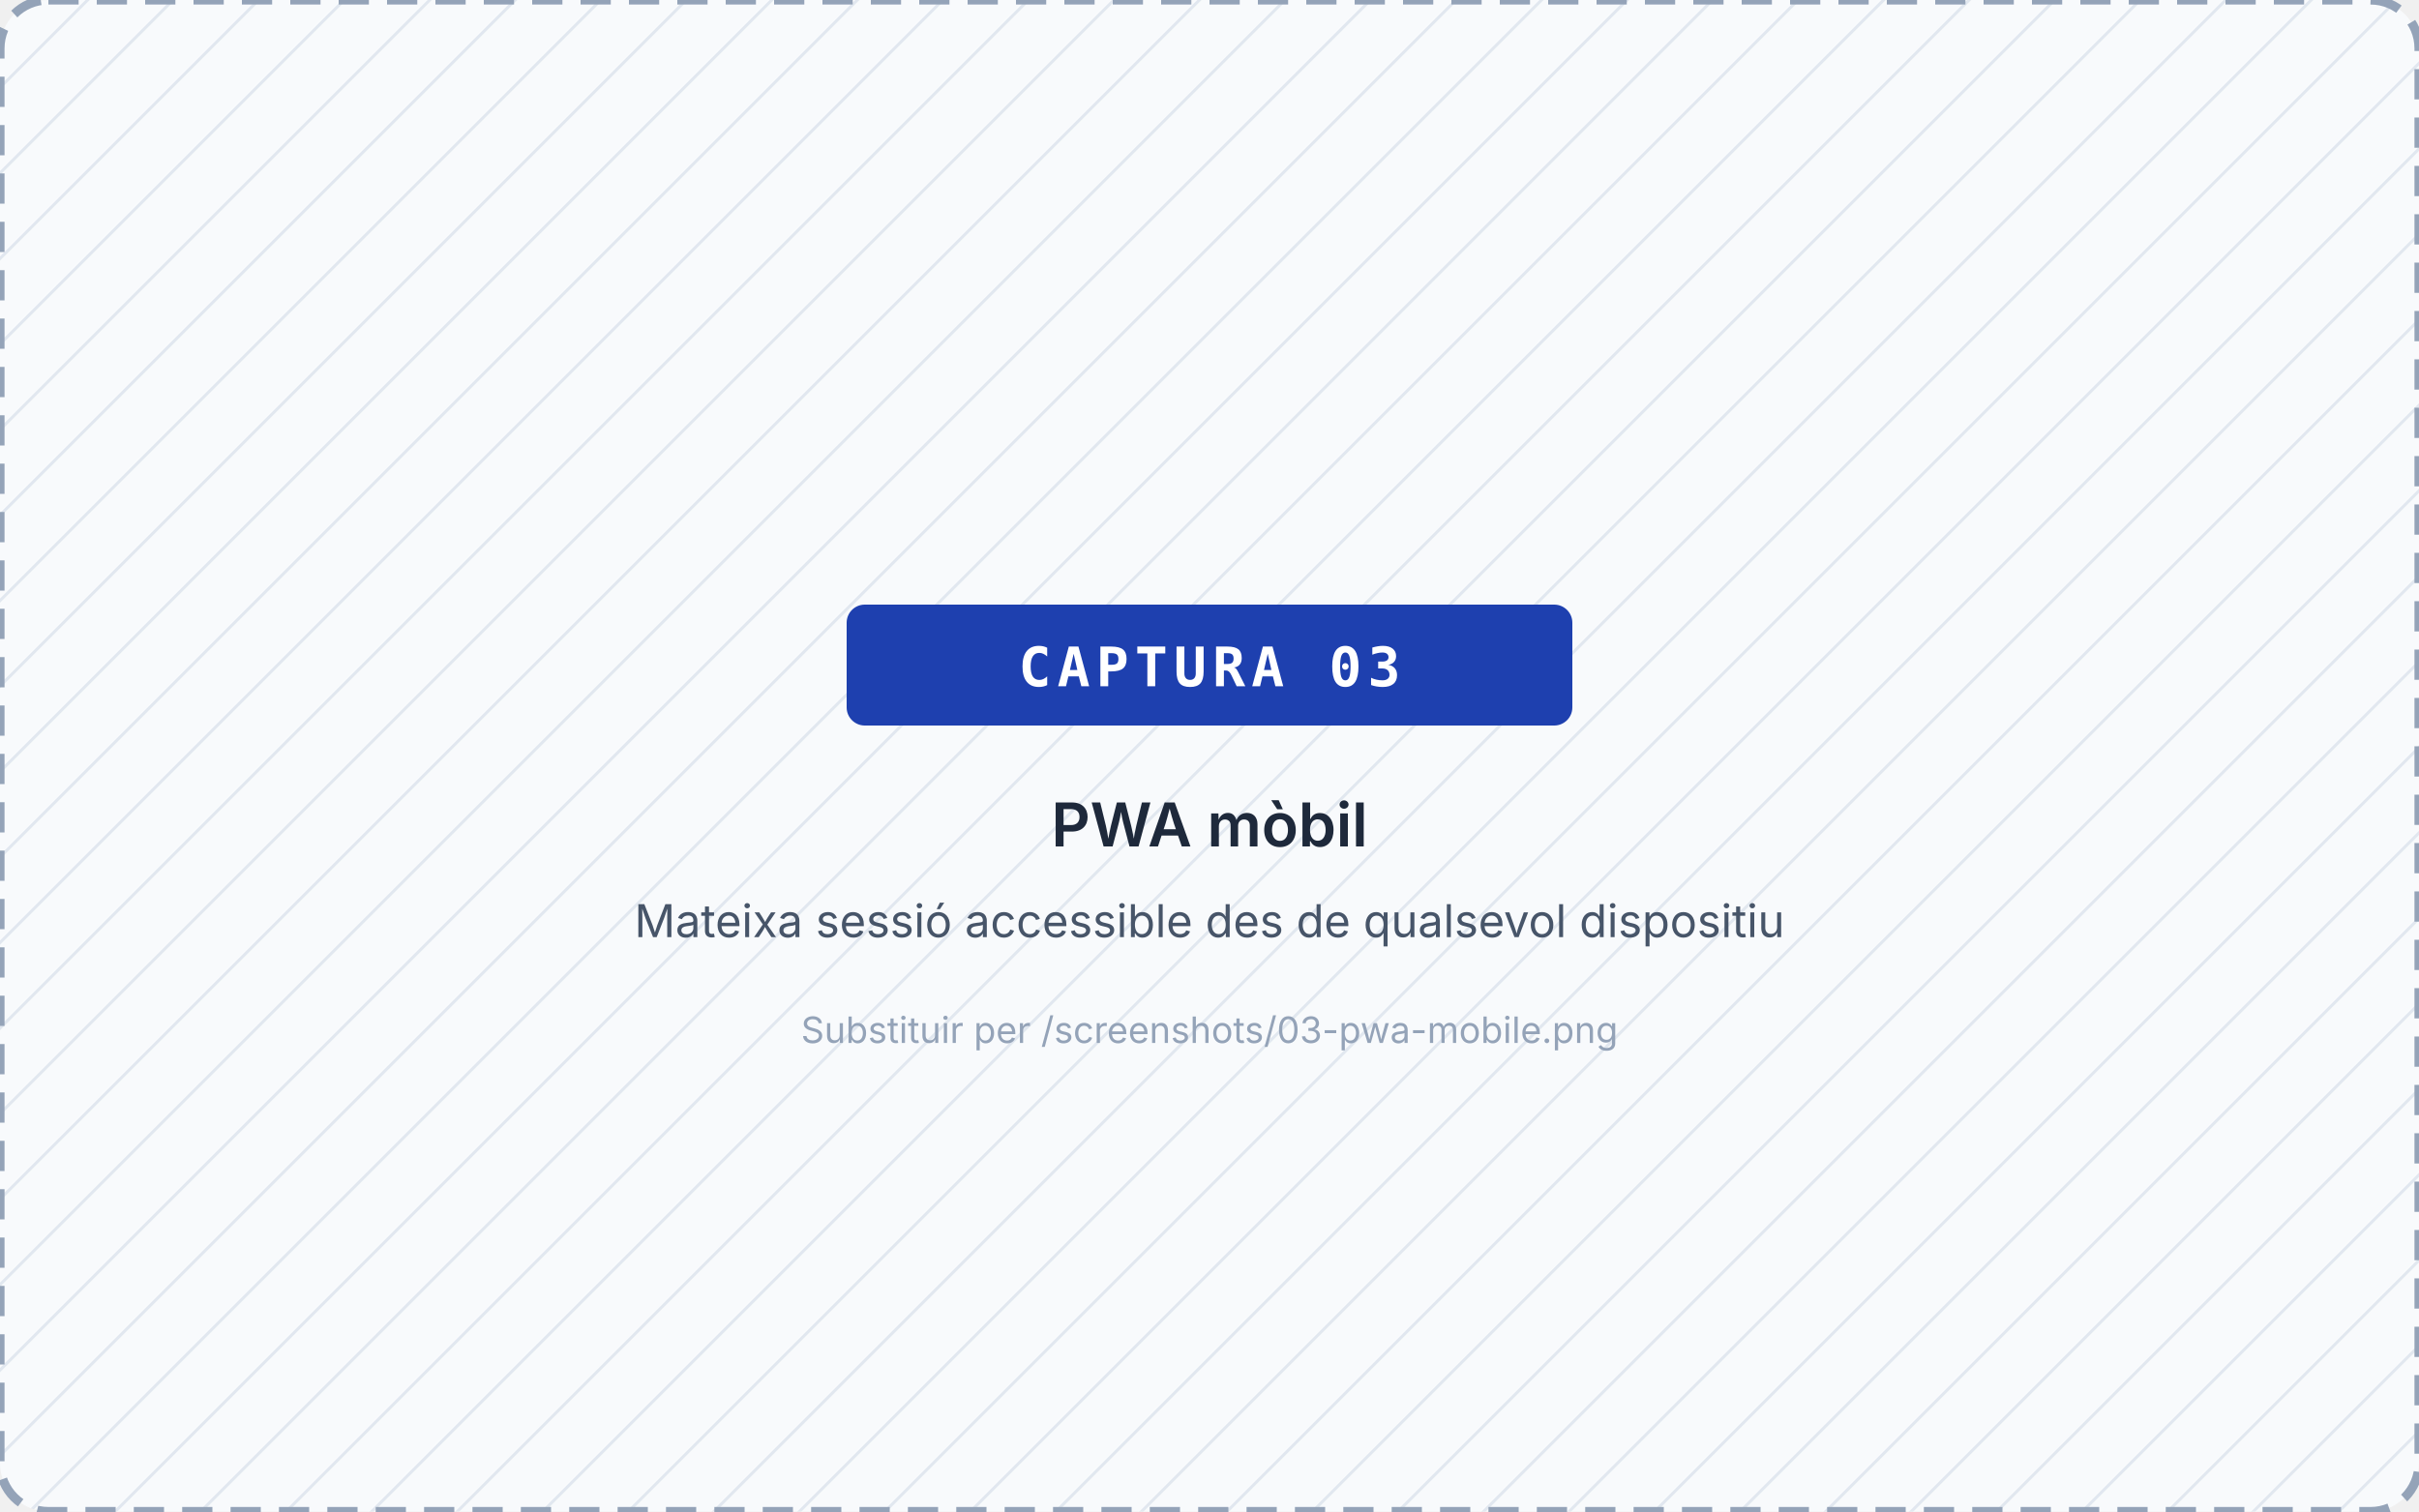
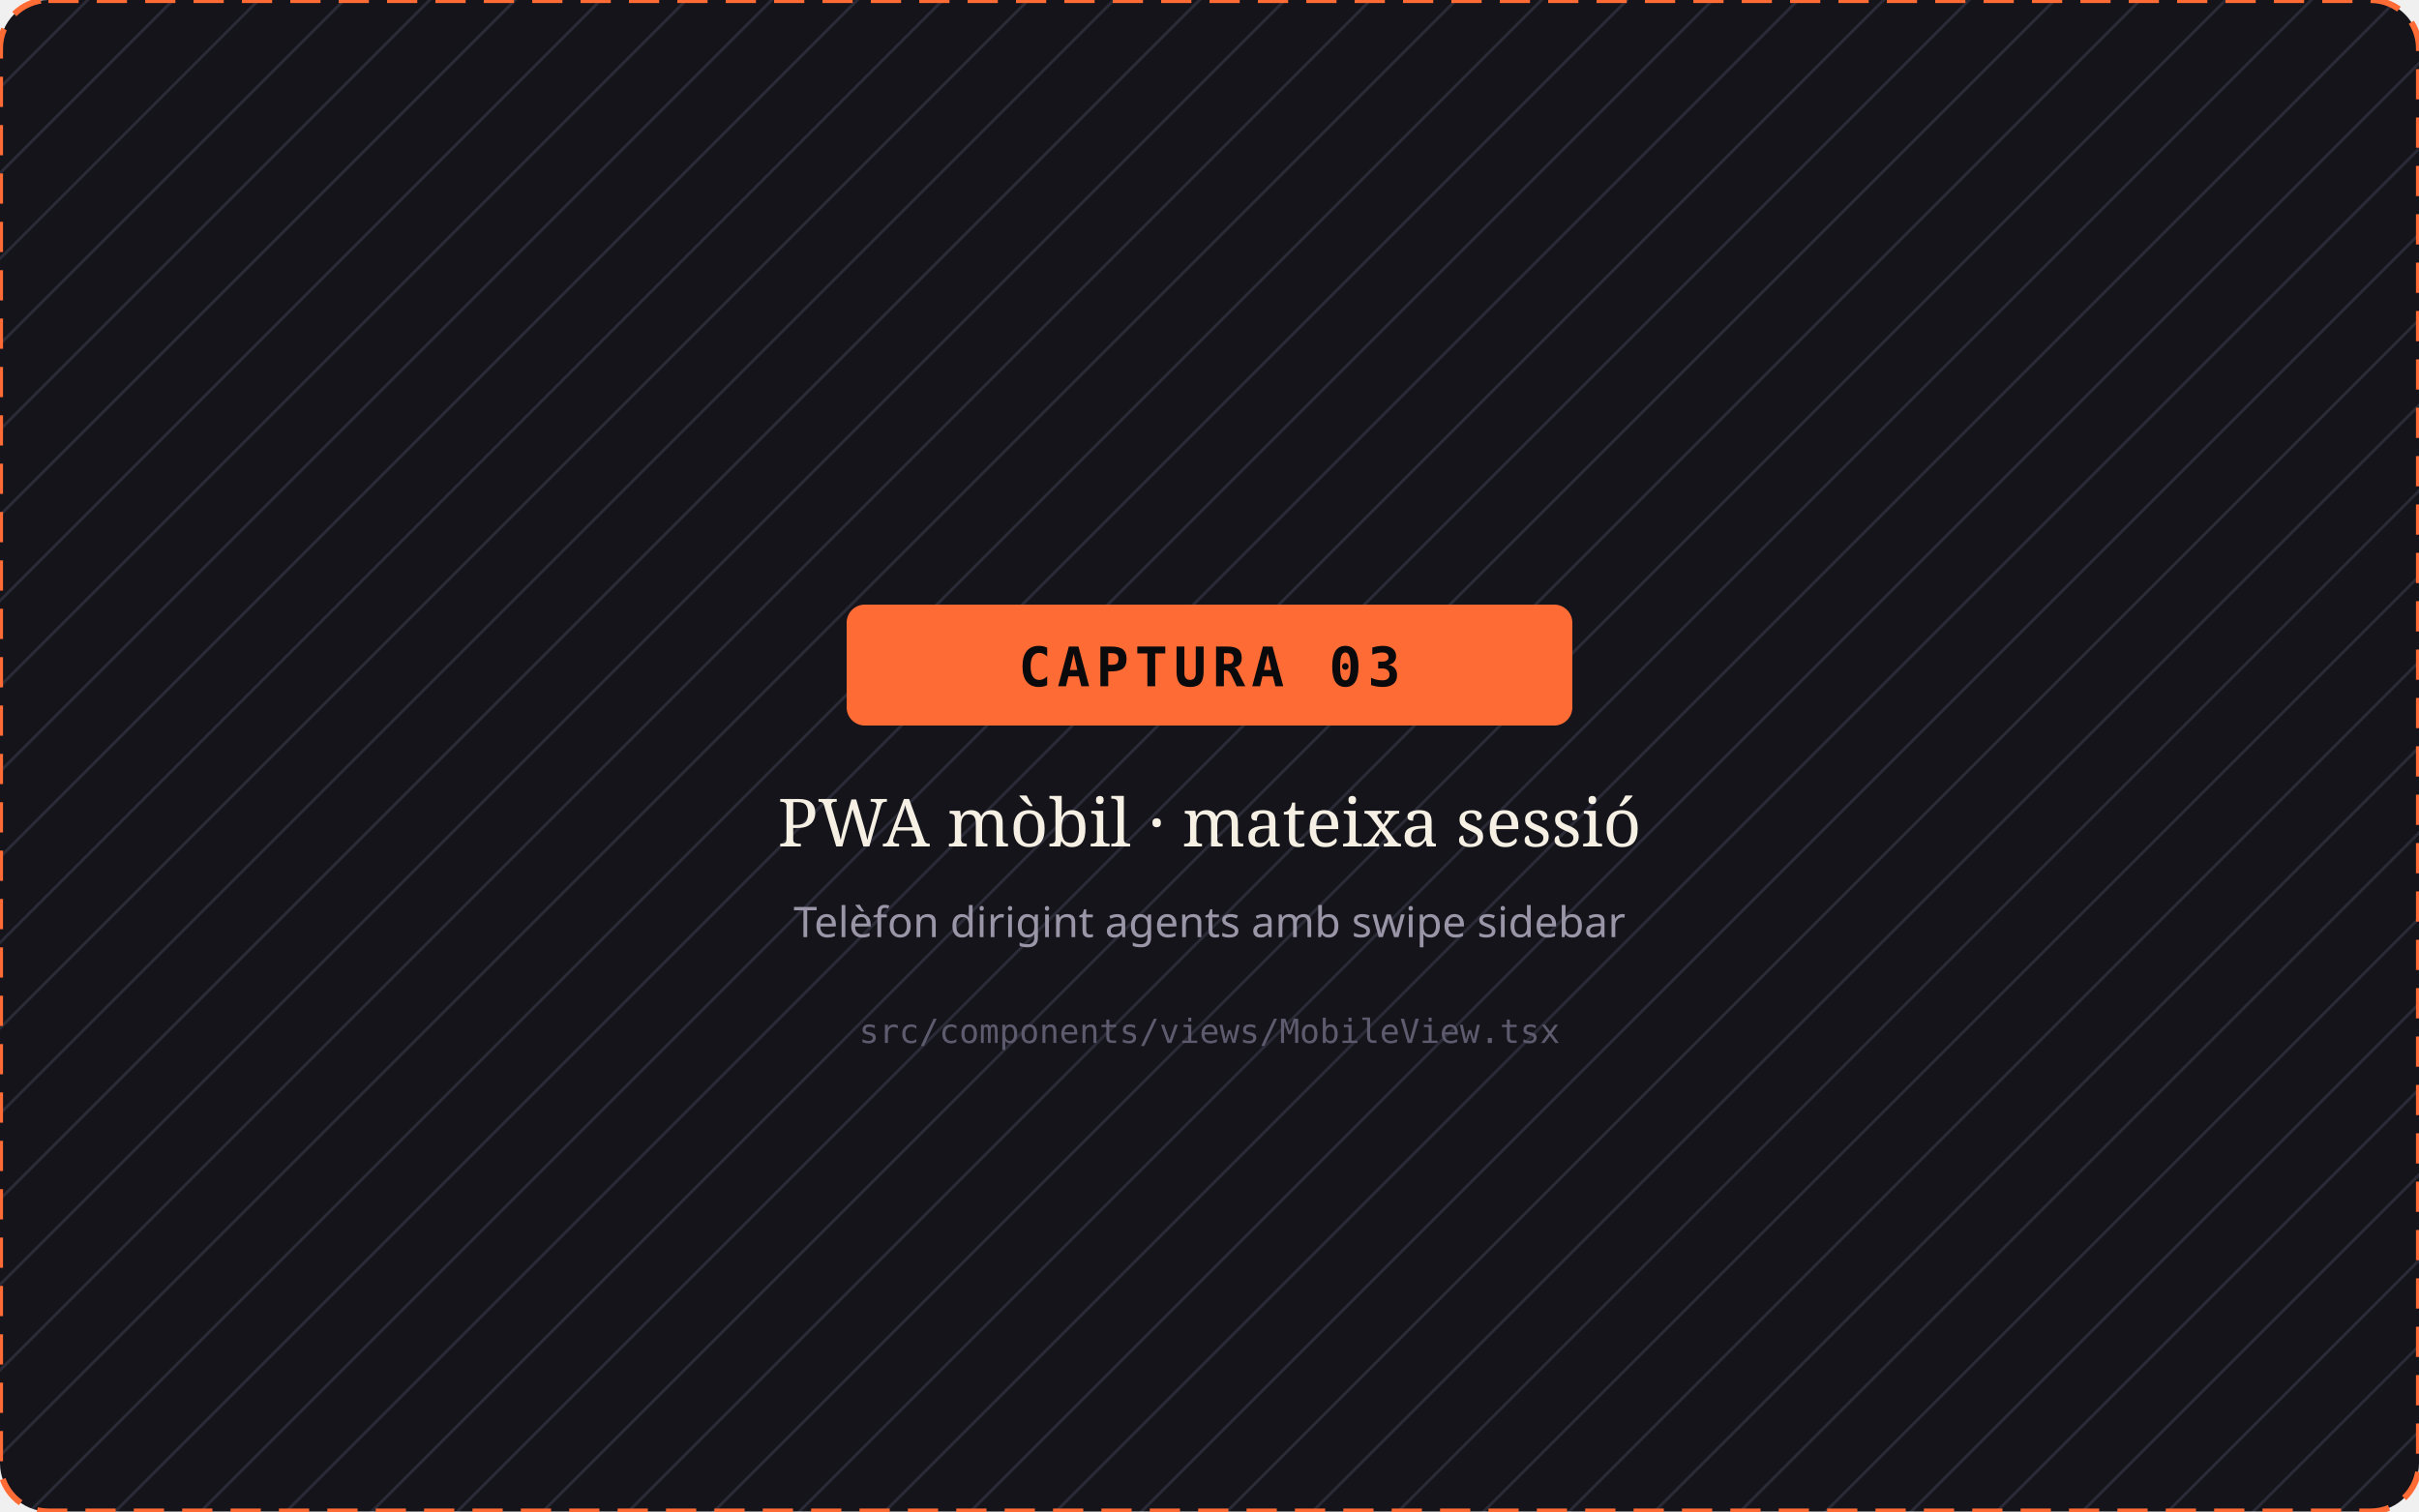
<svg xmlns="http://www.w3.org/2000/svg" viewBox="0 0 800 500" preserveAspectRatio="xMidYMid meet">
  <defs>
    <pattern id="diag3" patternUnits="userSpaceOnUse" width="20" height="20" patternTransform="rotate(45)">
-       <rect width="20" height="20" fill="#f8fafc" />
-       <line x1="0" y1="0" x2="0" y2="20" stroke="#e2e8f0" stroke-width="2" />
+       <rect width="20" height="20" fill="#14141a" />
+       <line x1="0" y1="0" x2="0" y2="20" stroke="#2a2a36" stroke-width="2" />
    </pattern>
  </defs>
-   <rect width="800" height="500" fill="url(#diag3)" stroke="#94a3b8" stroke-width="3" stroke-dasharray="10,6" rx="16" />
-   <rect x="280" y="200" width="240" height="40" fill="#1e40af" rx="6" />
-   <text x="400" y="227" font-family="'JetBrains Mono', monospace" font-size="18" font-weight="700" fill="white" text-anchor="middle" letter-spacing="2">CAPTURA 03</text>
-   <text x="400" y="280" font-family="Inter, sans-serif" font-size="20" font-weight="600" fill="#1e293b" text-anchor="middle">PWA mòbil</text>
-   <text x="400" y="310" font-family="Inter, sans-serif" font-size="15" fill="#475569" text-anchor="middle">Mateixa sessió accessible des de qualsevol dispositiu</text>
-   <text x="400" y="345" font-family="Inter, sans-serif" font-size="12" fill="#94a3b8" text-anchor="middle">Substituir per /screenshots/03-pwa-mobile.png</text>
+   <rect width="800" height="500" fill="url(#diag3)" stroke="#ff6b35" stroke-width="2" stroke-dasharray="10,6" rx="16" />
+   <rect x="280" y="200" width="240" height="40" fill="#ff6b35" rx="6" />
+   <text x="400" y="227" font-family="'JetBrains Mono', monospace" font-size="18" font-weight="700" fill="#0a0a0c" text-anchor="middle" letter-spacing="2">CAPTURA 03</text>
+   <text x="400" y="280" font-family="'Fraunces', serif" font-size="22" font-weight="500" fill="#f5efe4" text-anchor="middle">PWA mòbil · mateixa sessió</text>
+   <text x="400" y="310" font-family="'Manrope', sans-serif" font-size="14" fill="#9a96a8" text-anchor="middle">Telèfon dirigint agents amb swipe sidebar</text>
+   <text x="400" y="345" font-family="'JetBrains Mono', monospace" font-size="11" fill="#5e5b6e" text-anchor="middle">src/components/views/MobileView.tsx</text>
</svg>
